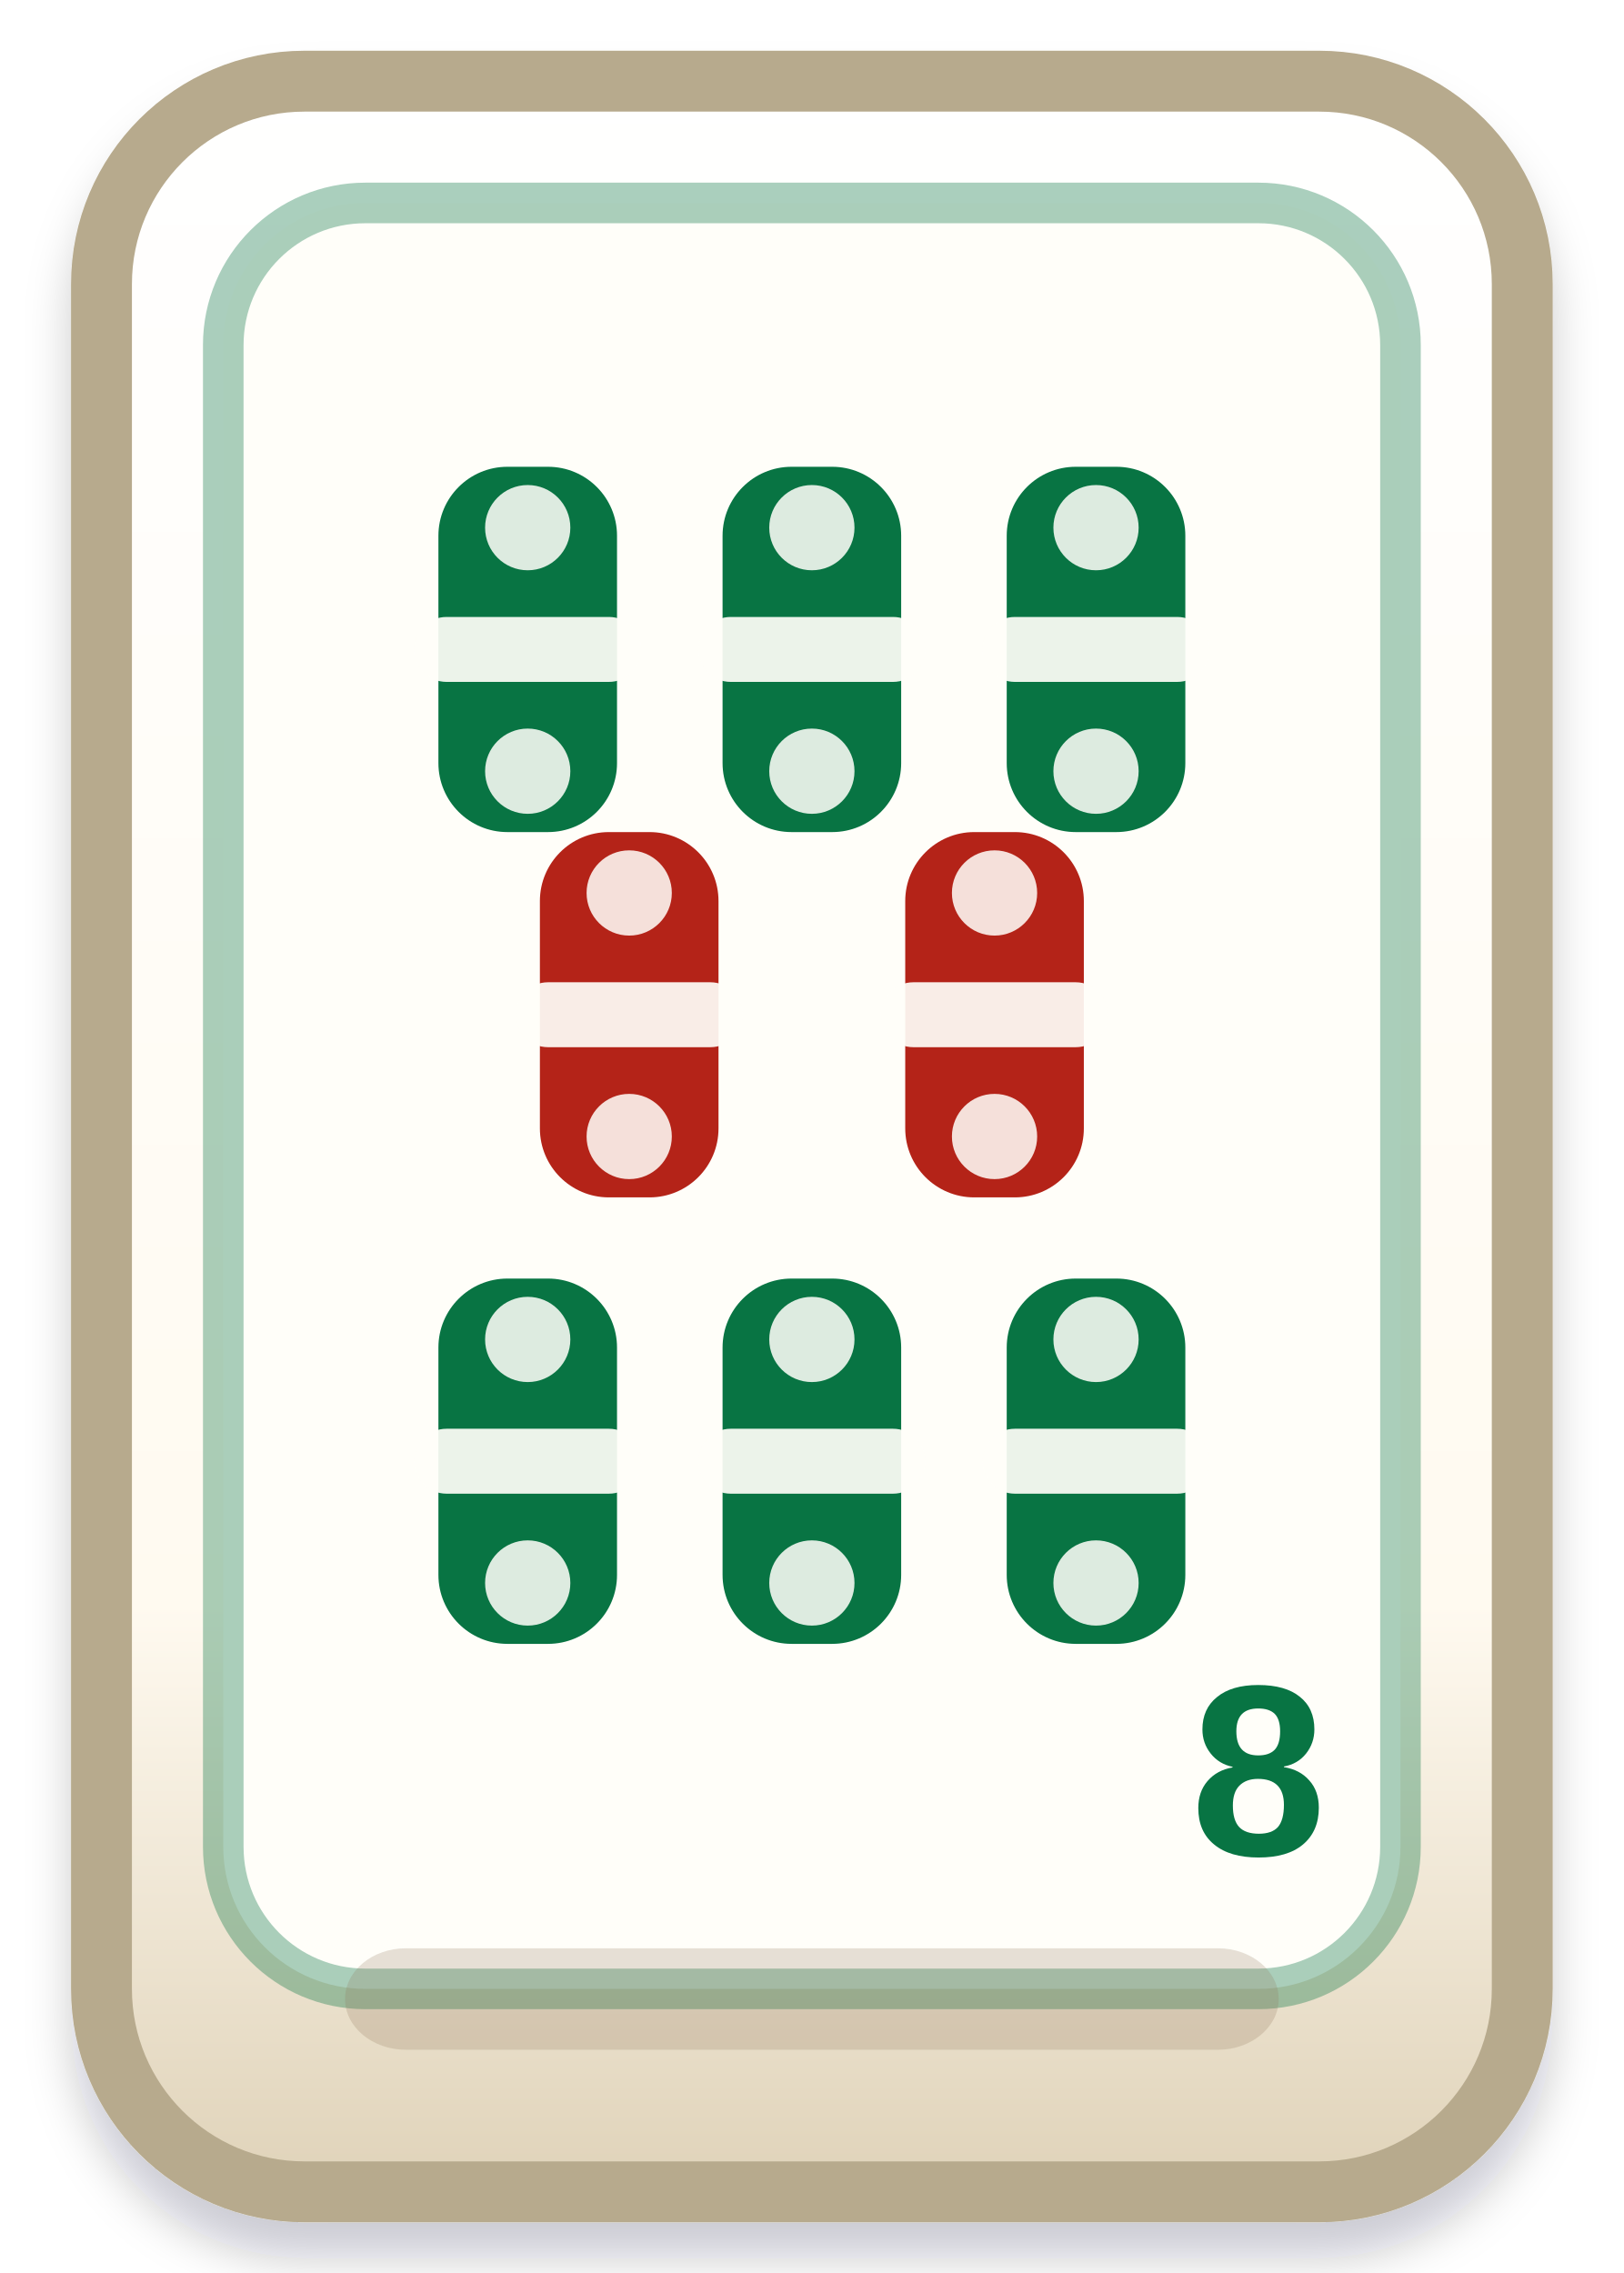
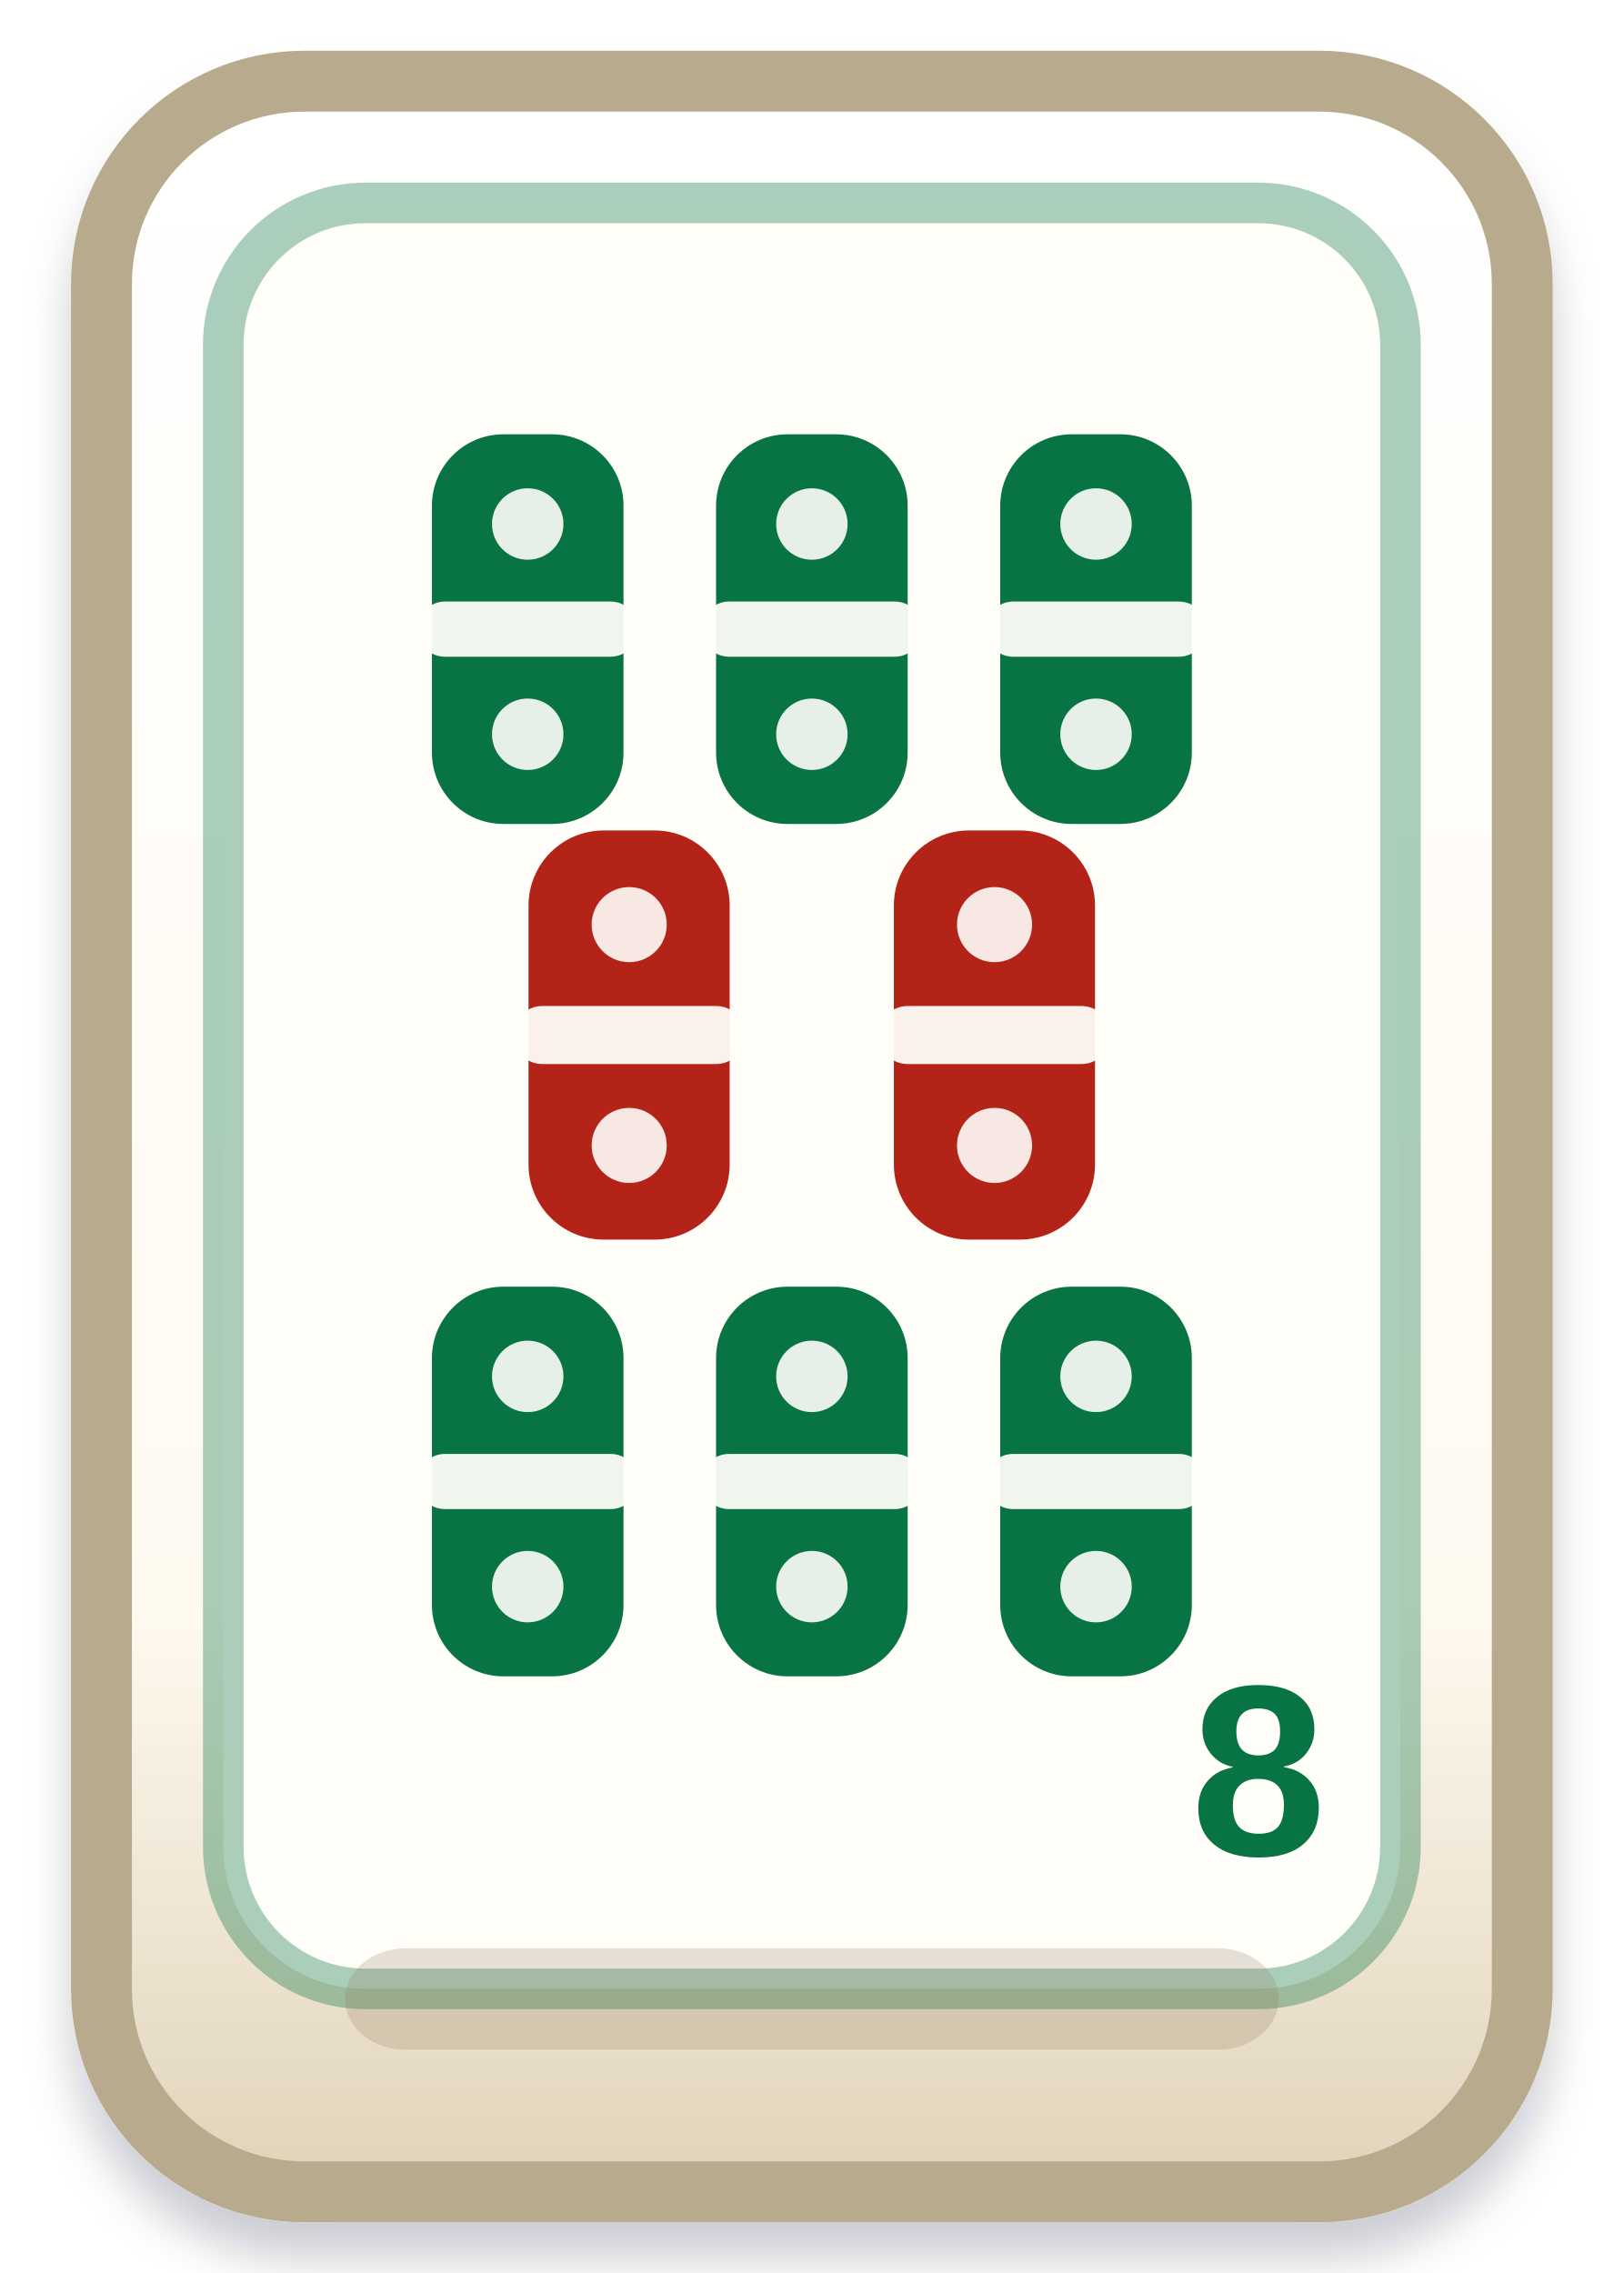
<svg xmlns="http://www.w3.org/2000/svg" viewBox="0 0 80 112" role="img">
  <defs>
    <linearGradient id="tileBase" x1="0" y1="0" x2="0" y2="1">
      <stop offset="0" stop-color="#ffffff" />
      <stop offset="0.72" stop-color="#fffaf0" />
      <stop offset="1" stop-color="#dfd2b8" />
    </linearGradient>
    <filter id="tileShadow" x="-20%" y="-20%" width="140%" height="140%">
      <feDropShadow dx="0" dy="1.8" stdDeviation="1.1" flood-color="#0f172a" flood-opacity="0.20" />
    </filter>
  </defs>
  <rect x="5" y="4" width="70" height="104" rx="10" fill="url(#tileBase)" stroke="#b7aa8d" stroke-width="3" filter="url(#tileShadow)" />
  <rect x="11" y="10" width="58" height="88" rx="7" fill="#fffef9" stroke="#087443" stroke-opacity="0.34" stroke-width="2" />
  <g>
-     <rect x="21.6" y="23" width="8.8" height="18" rx="3.4" fill="#087443" />
-     <rect x="20.4" y="30.4" width="11.2" height="3.2" rx="1.6" fill="#fffef9" opacity="0.92" />
-     <circle cx="26" cy="26" r="2.1" fill="#fffef9" opacity="0.86" />
-     <circle cx="26" cy="38" r="2.1" fill="#fffef9" opacity="0.86" />
+     <rect x="21.28" y="21.4" width="9.44" height="19.2" rx="3.52" fill="#087443" />
+     <rect x="20.56" y="29.64" width="10.88" height="2.72" rx="1.36" fill="#fffef9" opacity="0.94" />
+     <circle cx="26" cy="25.82" r="1.76" fill="#fffef9" opacity="0.9" />
+     <circle cx="26" cy="36.18" r="1.76" fill="#fffef9" opacity="0.9" />
  </g>
  <g>
-     <rect x="35.6" y="23" width="8.8" height="18" rx="3.4" fill="#087443" />
-     <rect x="34.4" y="30.4" width="11.2" height="3.2" rx="1.6" fill="#fffef9" opacity="0.92" />
-     <circle cx="40" cy="26" r="2.1" fill="#fffef9" opacity="0.86" />
-     <circle cx="40" cy="38" r="2.1" fill="#fffef9" opacity="0.86" />
+     <rect x="35.28" y="21.4" width="9.44" height="19.2" rx="3.52" fill="#087443" />
+     <rect x="34.56" y="29.64" width="10.88" height="2.72" rx="1.36" fill="#fffef9" opacity="0.94" />
+     <circle cx="40" cy="25.82" r="1.76" fill="#fffef9" opacity="0.9" />
+     <circle cx="40" cy="36.18" r="1.76" fill="#fffef9" opacity="0.9" />
  </g>
  <g>
-     <rect x="49.6" y="23" width="8.8" height="18" rx="3.4" fill="#087443" />
-     <rect x="48.4" y="30.4" width="11.2" height="3.2" rx="1.6" fill="#fffef9" opacity="0.92" />
-     <circle cx="54" cy="26" r="2.1" fill="#fffef9" opacity="0.86" />
-     <circle cx="54" cy="38" r="2.1" fill="#fffef9" opacity="0.86" />
+     <rect x="49.28" y="21.4" width="9.44" height="19.2" rx="3.52" fill="#087443" />
+     <rect x="48.56" y="29.64" width="10.88" height="2.72" rx="1.36" fill="#fffef9" opacity="0.94" />
+     <circle cx="54" cy="25.82" r="1.76" fill="#fffef9" opacity="0.9" />
+     <circle cx="54" cy="36.18" r="1.76" fill="#fffef9" opacity="0.9" />
  </g>
  <g>
-     <rect x="26.6" y="41" width="8.8" height="18" rx="3.4" fill="#b42318" />
-     <rect x="25.4" y="48.4" width="11.2" height="3.2" rx="1.6" fill="#fffef9" opacity="0.92" />
-     <circle cx="31" cy="44" r="2.1" fill="#fffef9" opacity="0.86" />
-     <circle cx="31" cy="56" r="2.1" fill="#fffef9" opacity="0.86" />
+     <rect x="26.04" y="40.92" width="9.91" height="20.16" rx="3.7" fill="#b42318" />
+     <rect x="25.29" y="49.57" width="11.42" height="2.86" rx="1.43" fill="#fffef9" opacity="0.94" />
+     <circle cx="31" cy="45.56" r="1.85" fill="#fffef9" opacity="0.9" />
+     <circle cx="31" cy="56.44" r="1.85" fill="#fffef9" opacity="0.9" />
  </g>
  <g>
-     <rect x="44.6" y="41" width="8.8" height="18" rx="3.4" fill="#b42318" />
-     <rect x="43.4" y="48.4" width="11.2" height="3.2" rx="1.6" fill="#fffef9" opacity="0.92" />
-     <circle cx="49" cy="44" r="2.1" fill="#fffef9" opacity="0.86" />
-     <circle cx="49" cy="56" r="2.1" fill="#fffef9" opacity="0.86" />
+     <rect x="44.04" y="40.92" width="9.91" height="20.16" rx="3.7" fill="#b42318" />
+     <rect x="43.29" y="49.57" width="11.42" height="2.86" rx="1.43" fill="#fffef9" opacity="0.94" />
+     <circle cx="49" cy="45.56" r="1.85" fill="#fffef9" opacity="0.9" />
+     <circle cx="49" cy="56.44" r="1.85" fill="#fffef9" opacity="0.9" />
  </g>
  <g>
-     <rect x="21.6" y="63" width="8.8" height="18" rx="3.4" fill="#087443" />
-     <rect x="20.4" y="70.4" width="11.2" height="3.2" rx="1.6" fill="#fffef9" opacity="0.92" />
-     <circle cx="26" cy="66" r="2.1" fill="#fffef9" opacity="0.86" />
-     <circle cx="26" cy="78" r="2.1" fill="#fffef9" opacity="0.86" />
+     <rect x="21.28" y="63.4" width="9.44" height="19.2" rx="3.52" fill="#087443" />
+     <rect x="20.56" y="71.64" width="10.88" height="2.72" rx="1.36" fill="#fffef9" opacity="0.94" />
+     <circle cx="26" cy="67.82" r="1.76" fill="#fffef9" opacity="0.9" />
+     <circle cx="26" cy="78.18" r="1.76" fill="#fffef9" opacity="0.9" />
  </g>
  <g>
-     <rect x="35.6" y="63" width="8.8" height="18" rx="3.4" fill="#087443" />
-     <rect x="34.4" y="70.4" width="11.2" height="3.2" rx="1.6" fill="#fffef9" opacity="0.92" />
-     <circle cx="40" cy="66" r="2.1" fill="#fffef9" opacity="0.86" />
-     <circle cx="40" cy="78" r="2.1" fill="#fffef9" opacity="0.86" />
+     <rect x="35.28" y="63.4" width="9.44" height="19.2" rx="3.52" fill="#087443" />
+     <rect x="34.56" y="71.64" width="10.88" height="2.72" rx="1.36" fill="#fffef9" opacity="0.94" />
+     <circle cx="40" cy="67.82" r="1.76" fill="#fffef9" opacity="0.9" />
+     <circle cx="40" cy="78.18" r="1.76" fill="#fffef9" opacity="0.9" />
  </g>
  <g>
-     <rect x="49.6" y="63" width="8.8" height="18" rx="3.4" fill="#087443" />
-     <rect x="48.4" y="70.4" width="11.2" height="3.2" rx="1.6" fill="#fffef9" opacity="0.92" />
-     <circle cx="54" cy="66" r="2.1" fill="#fffef9" opacity="0.86" />
-     <circle cx="54" cy="78" r="2.1" fill="#fffef9" opacity="0.86" />
+     <rect x="49.28" y="63.4" width="9.44" height="19.2" rx="3.52" fill="#087443" />
+     <rect x="48.56" y="71.64" width="10.88" height="2.72" rx="1.36" fill="#fffef9" opacity="0.94" />
+     <circle cx="54" cy="67.82" r="1.76" fill="#fffef9" opacity="0.9" />
+     <circle cx="54" cy="78.18" r="1.76" fill="#fffef9" opacity="0.9" />
  </g>
  <text x="62" y="88" text-anchor="middle" dominant-baseline="middle" font-family="Arial, sans-serif" font-size="12" font-weight="900" fill="#087443">8</text>
  <rect x="17" y="96" width="46" height="5" rx="3" fill="#8b7355" opacity="0.22" />
</svg>
